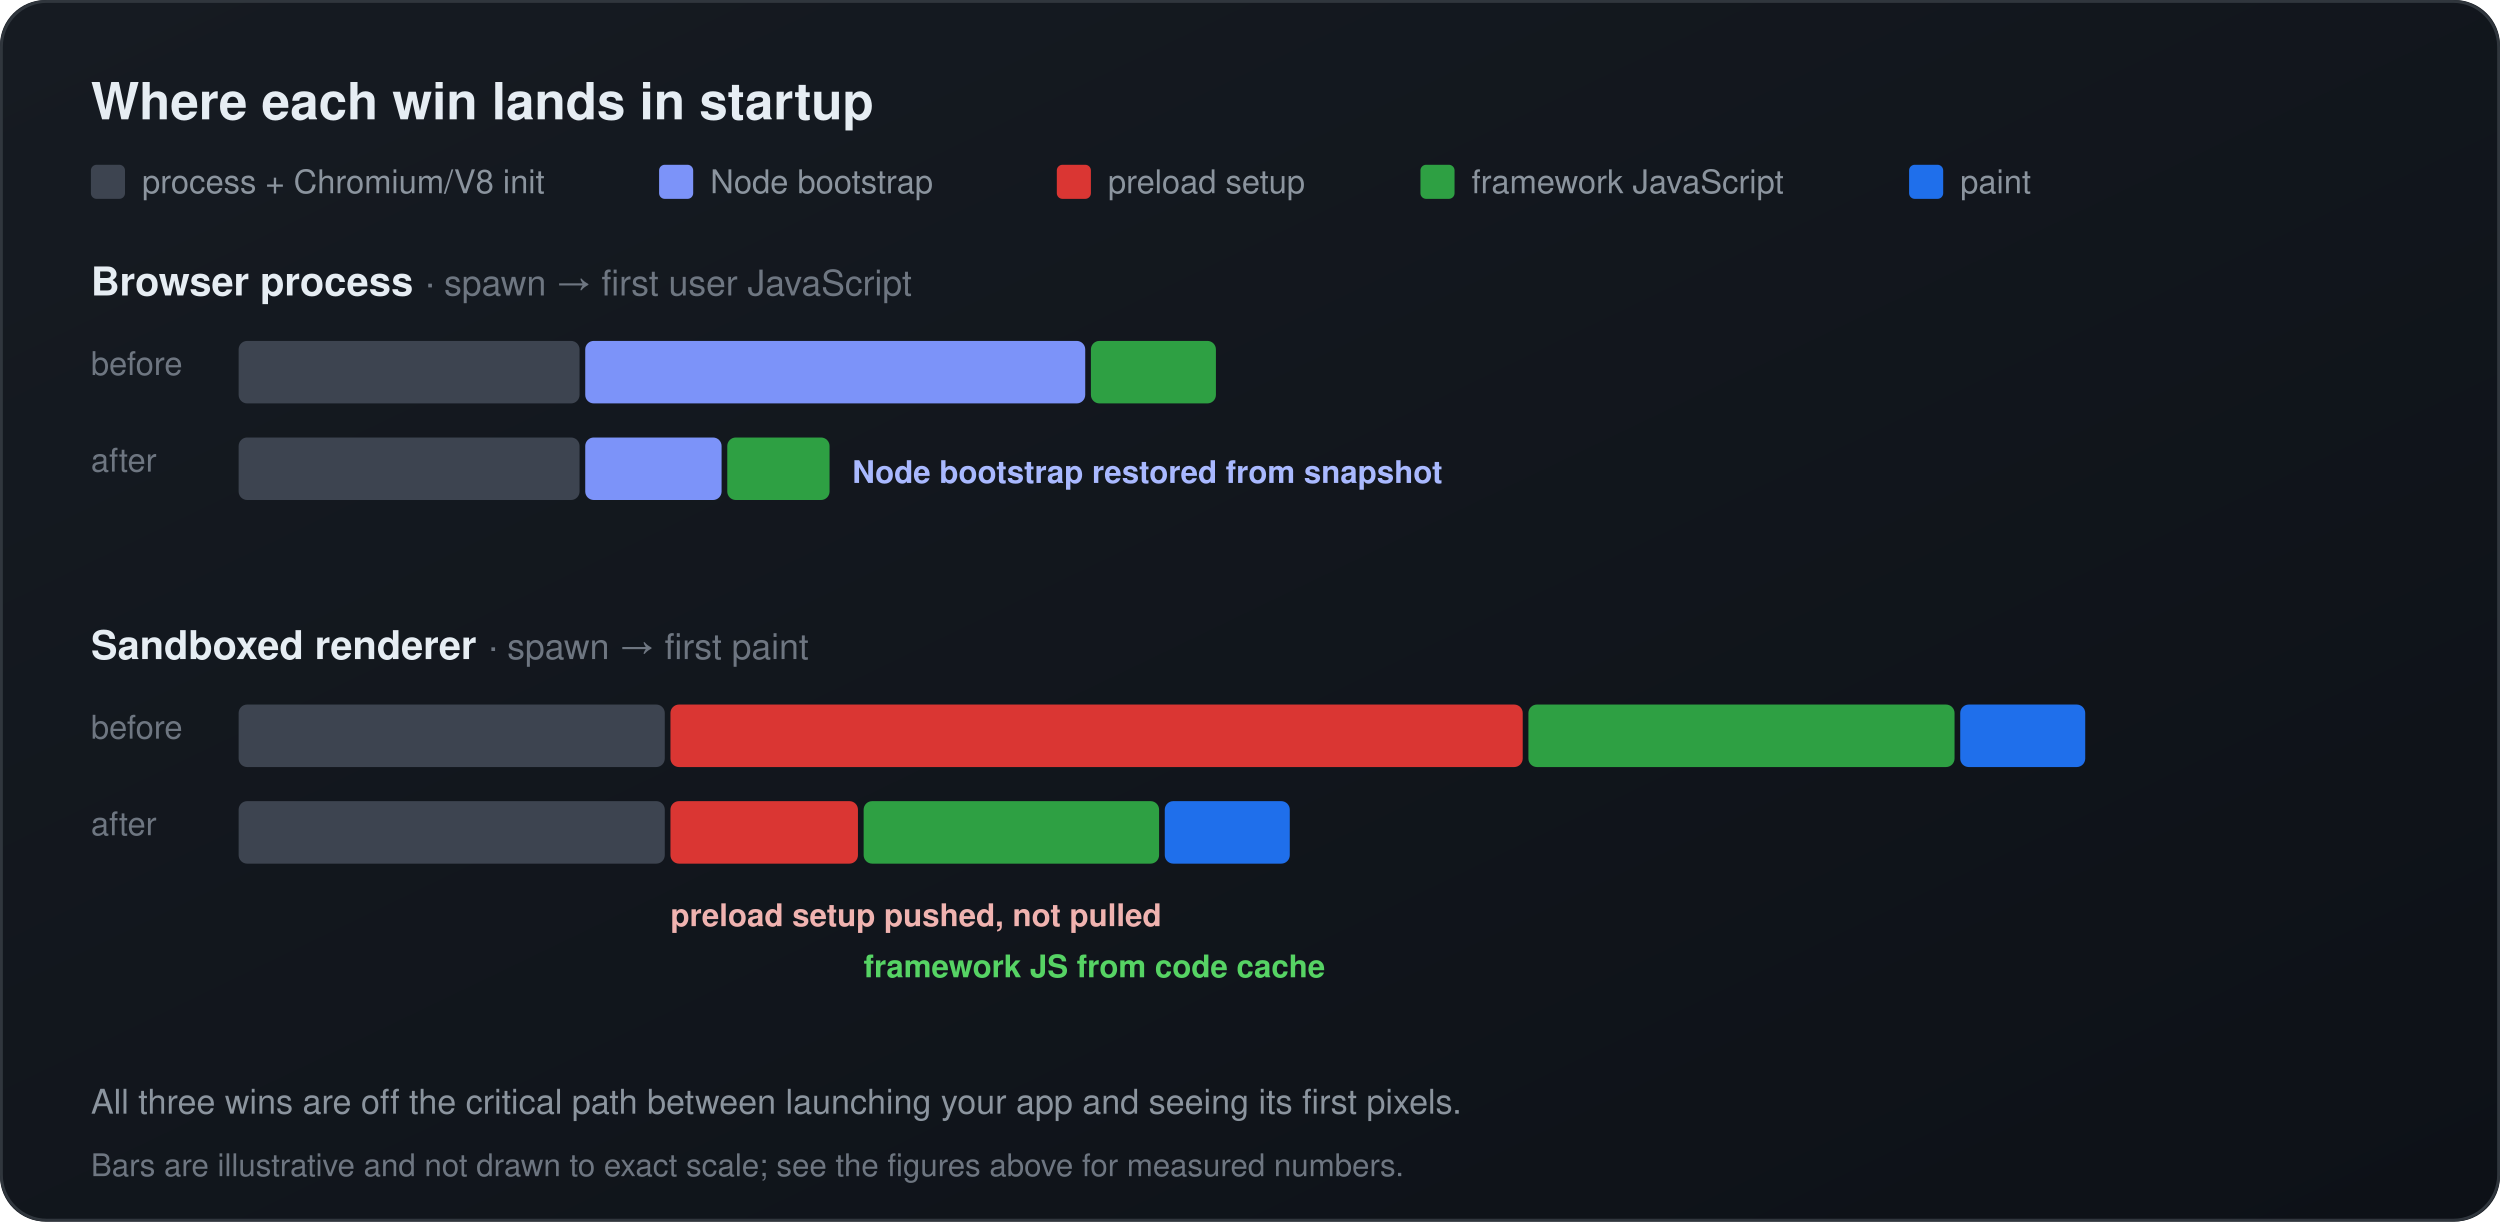
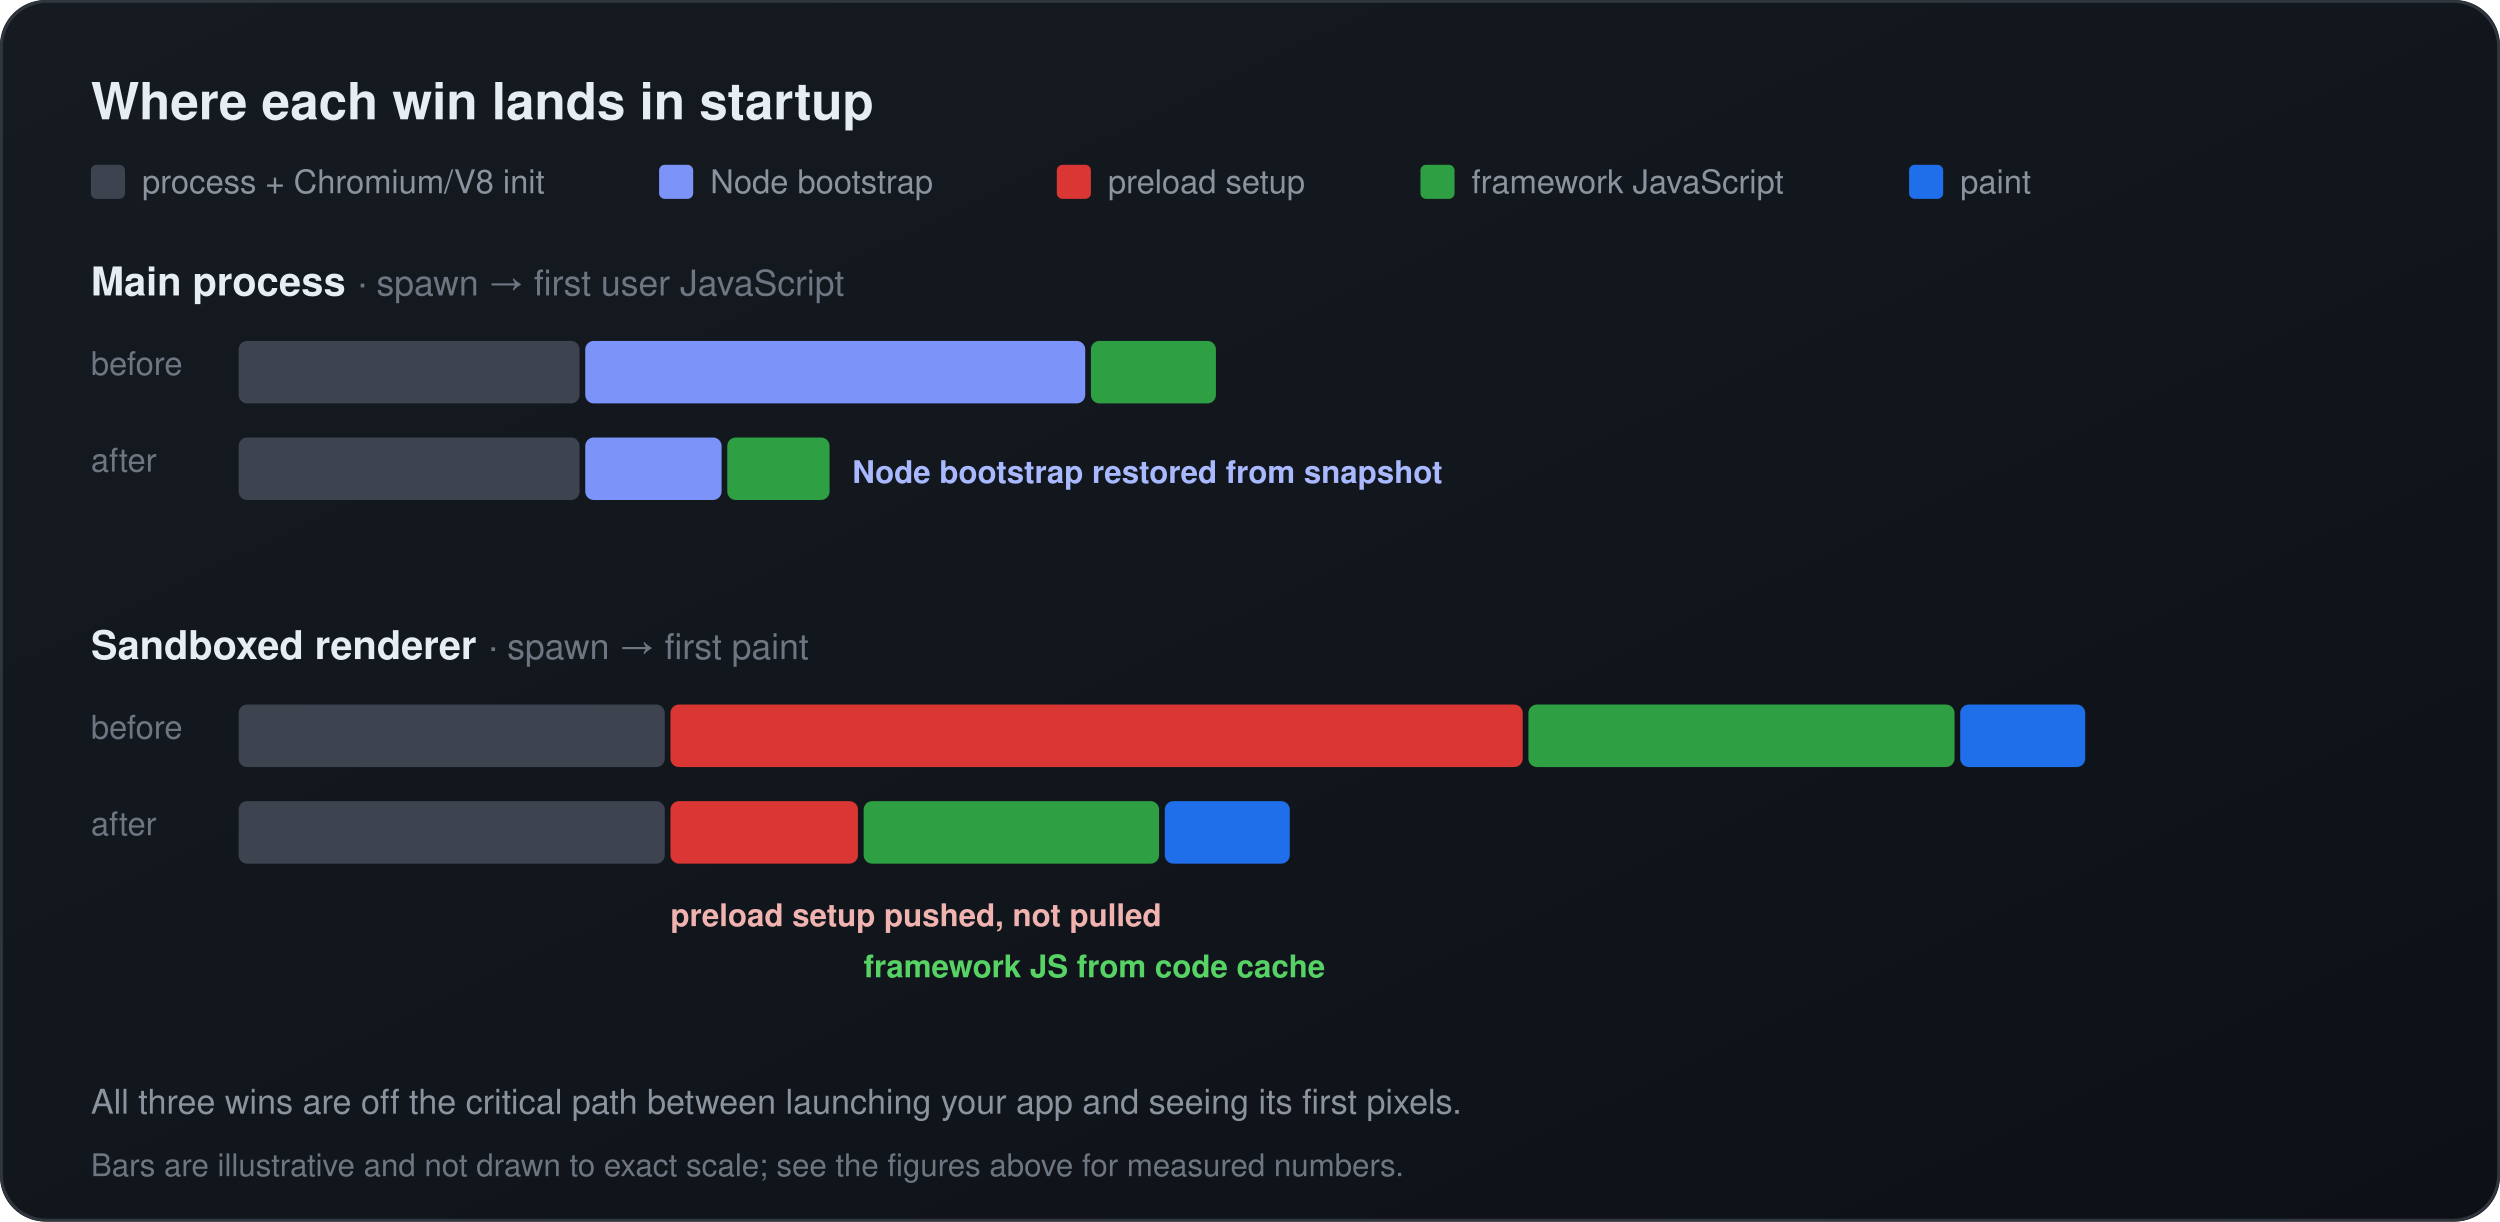
- <svg xmlns="http://www.w3.org/2000/svg" viewBox="0 0 880 430" font-family="-apple-system, BlinkMacSystemFont, 'Segoe UI', Helvetica, Arial, sans-serif" role="img" aria-label="Where each optimization lands in startup. The browser process timeline, from spawn to first user JavaScript, has phases for process and Chromium/V8 init, then the Node.js bootstrap, then framework JavaScript. The Node bootstrap shrinks dramatically with the startup snapshot. The sandboxed renderer timeline, from spawn to first paint, has process and Chromium init, preload setup, framework JavaScript compile, and paint. Preload setup shrinks with the one-way Mojo push, and framework JavaScript shrinks with the build-time code cache. Bars are illustrative and not to exact scale.">
+ <svg xmlns="http://www.w3.org/2000/svg" viewBox="0 0 880 430" font-family="-apple-system, BlinkMacSystemFont, 'Segoe UI', Helvetica, Arial, sans-serif" role="img" aria-label="Where each optimization lands in startup. The main process timeline, from spawn to first user JavaScript, has phases for process and Chromium/V8 init, then the Node.js bootstrap, then framework JavaScript. The Node bootstrap shrinks dramatically with the startup snapshot. The sandboxed renderer timeline, from spawn to first paint, has process and Chromium init, preload setup, framework JavaScript compile, and paint. Preload setup shrinks with the one-way Mojo push, and framework JavaScript shrinks with the build-time code cache. Bars are illustrative and not to exact scale.">
  <defs>
    <linearGradient id="bg" x1="0" y1="0" x2="1" y2="1">
      <stop offset="0" stop-color="#161b22" />
      <stop offset="1" stop-color="#0d1117" />
    </linearGradient>
  </defs>
  <rect width="880" height="430" rx="16" fill="url(#bg)" />
  <rect x="0.5" y="0.5" width="879" height="429" rx="16" fill="none" stroke="#30363d" />
  <text x="32" y="42" fill="#e6edf3" font-size="18" font-weight="700">Where each win lands in startup</text>
  <rect x="32" y="58" width="12" height="12" rx="2" fill="#3d4450" />
  <text x="50" y="68" fill="#8b949e" font-size="11.5">process + Chromium/V8 init</text>
  <rect x="232" y="58" width="12" height="12" rx="2" fill="#7c93f9" />
  <text x="250" y="68" fill="#8b949e" font-size="11.5">Node bootstrap</text>
  <rect x="372" y="58" width="12" height="12" rx="2" fill="#da3633" />
  <text x="390" y="68" fill="#8b949e" font-size="11.5">preload setup</text>
  <rect x="500" y="58" width="12" height="12" rx="2" fill="#2ea043" />
  <text x="518" y="68" fill="#8b949e" font-size="11.5">framework JavaScript</text>
  <rect x="672" y="58" width="12" height="12" rx="2" fill="#1f6feb" />
  <text x="690" y="68" fill="#8b949e" font-size="11.5">paint</text>
-   <text x="32" y="104" fill="#e6edf3" font-size="14" font-weight="600">Browser process <tspan fill="#6e7681" font-weight="400" font-size="12.5">· spawn → first user JavaScript</tspan>
+   <text x="32" y="104" fill="#e6edf3" font-size="14" font-weight="600">Main process <tspan fill="#6e7681" font-weight="400" font-size="12.5">· spawn → first user JavaScript</tspan>
  </text>
  <text x="32" y="132" fill="#6e7681" font-size="11.5">before</text>
  <rect x="84" y="120" width="120" height="22" rx="3" fill="#3d4450" />
  <rect x="206" y="120" width="176" height="22" rx="3" fill="#7c93f9" />
  <rect x="384" y="120" width="44" height="22" rx="3" fill="#2ea043" />
  <text x="32" y="166" fill="#6e7681" font-size="11.5">after</text>
  <rect x="84" y="154" width="120" height="22" rx="3" fill="#3d4450" />
  <rect x="206" y="154" width="48" height="22" rx="3" fill="#7c93f9" />
  <rect x="256" y="154" width="36" height="22" rx="3" fill="#2ea043" />
  <text x="300" y="170" fill="#a9b9ff" font-size="11" font-weight="600">Node bootstrap restored from snapshot</text>
  <text x="32" y="232" fill="#e6edf3" font-size="14" font-weight="600">Sandboxed renderer <tspan fill="#6e7681" font-weight="400" font-size="12.5">· spawn → first paint</tspan>
  </text>
  <text x="32" y="260" fill="#6e7681" font-size="11.5">before</text>
  <rect x="84" y="248" width="150" height="22" rx="3" fill="#3d4450" />
  <rect x="236" y="248" width="300" height="22" rx="3" fill="#da3633" />
  <rect x="538" y="248" width="150" height="22" rx="3" fill="#2ea043" />
  <rect x="690" y="248" width="44" height="22" rx="3" fill="#1f6feb" />
  <text x="32" y="294" fill="#6e7681" font-size="11.5">after</text>
  <rect x="84" y="282" width="150" height="22" rx="3" fill="#3d4450" />
  <rect x="236" y="282" width="66" height="22" rx="3" fill="#da3633" />
  <rect x="304" y="282" width="104" height="22" rx="3" fill="#2ea043" />
  <rect x="410" y="282" width="44" height="22" rx="3" fill="#1f6feb" />
  <text x="236" y="326" fill="#f0b3b0" font-size="11" font-weight="600">preload setup pushed, not pulled</text>
  <text x="304" y="344" fill="#56d364" font-size="11" font-weight="600">framework JS from code cache</text>
  <text x="32" y="392" fill="#8b949e" font-size="12">All three wins are off the critical path between launching your app and seeing its first pixels.</text>
  <text x="32" y="414" fill="#6e7681" font-size="11">Bars are illustrative and not drawn to exact scale; see the figures above for measured numbers.</text>
</svg>
